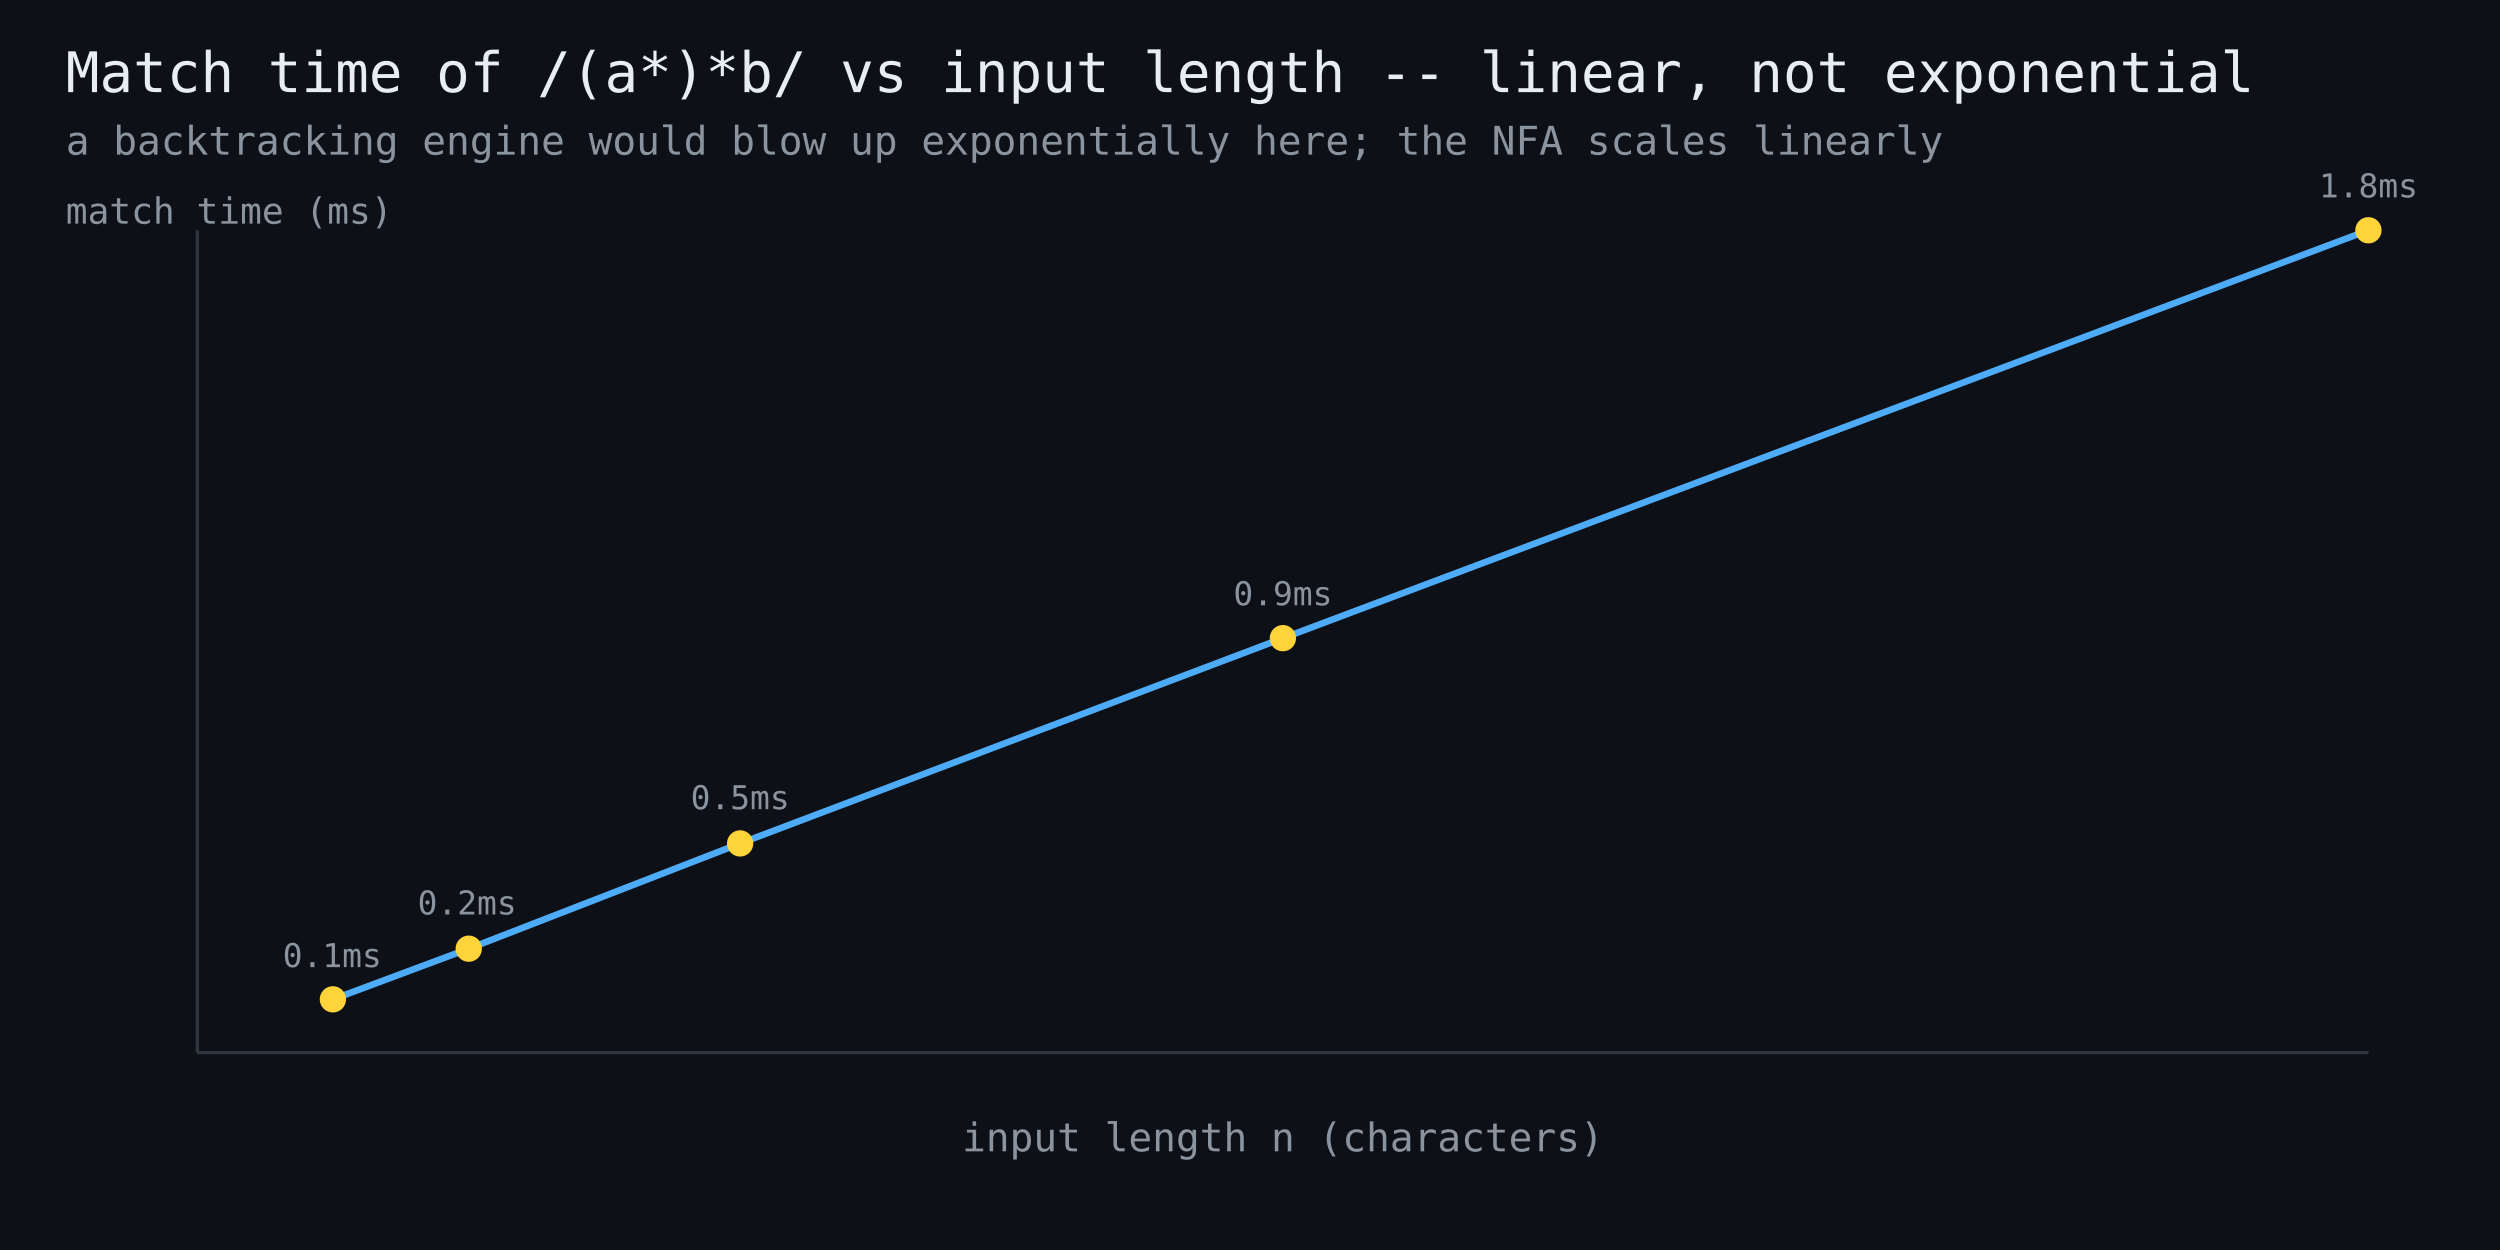
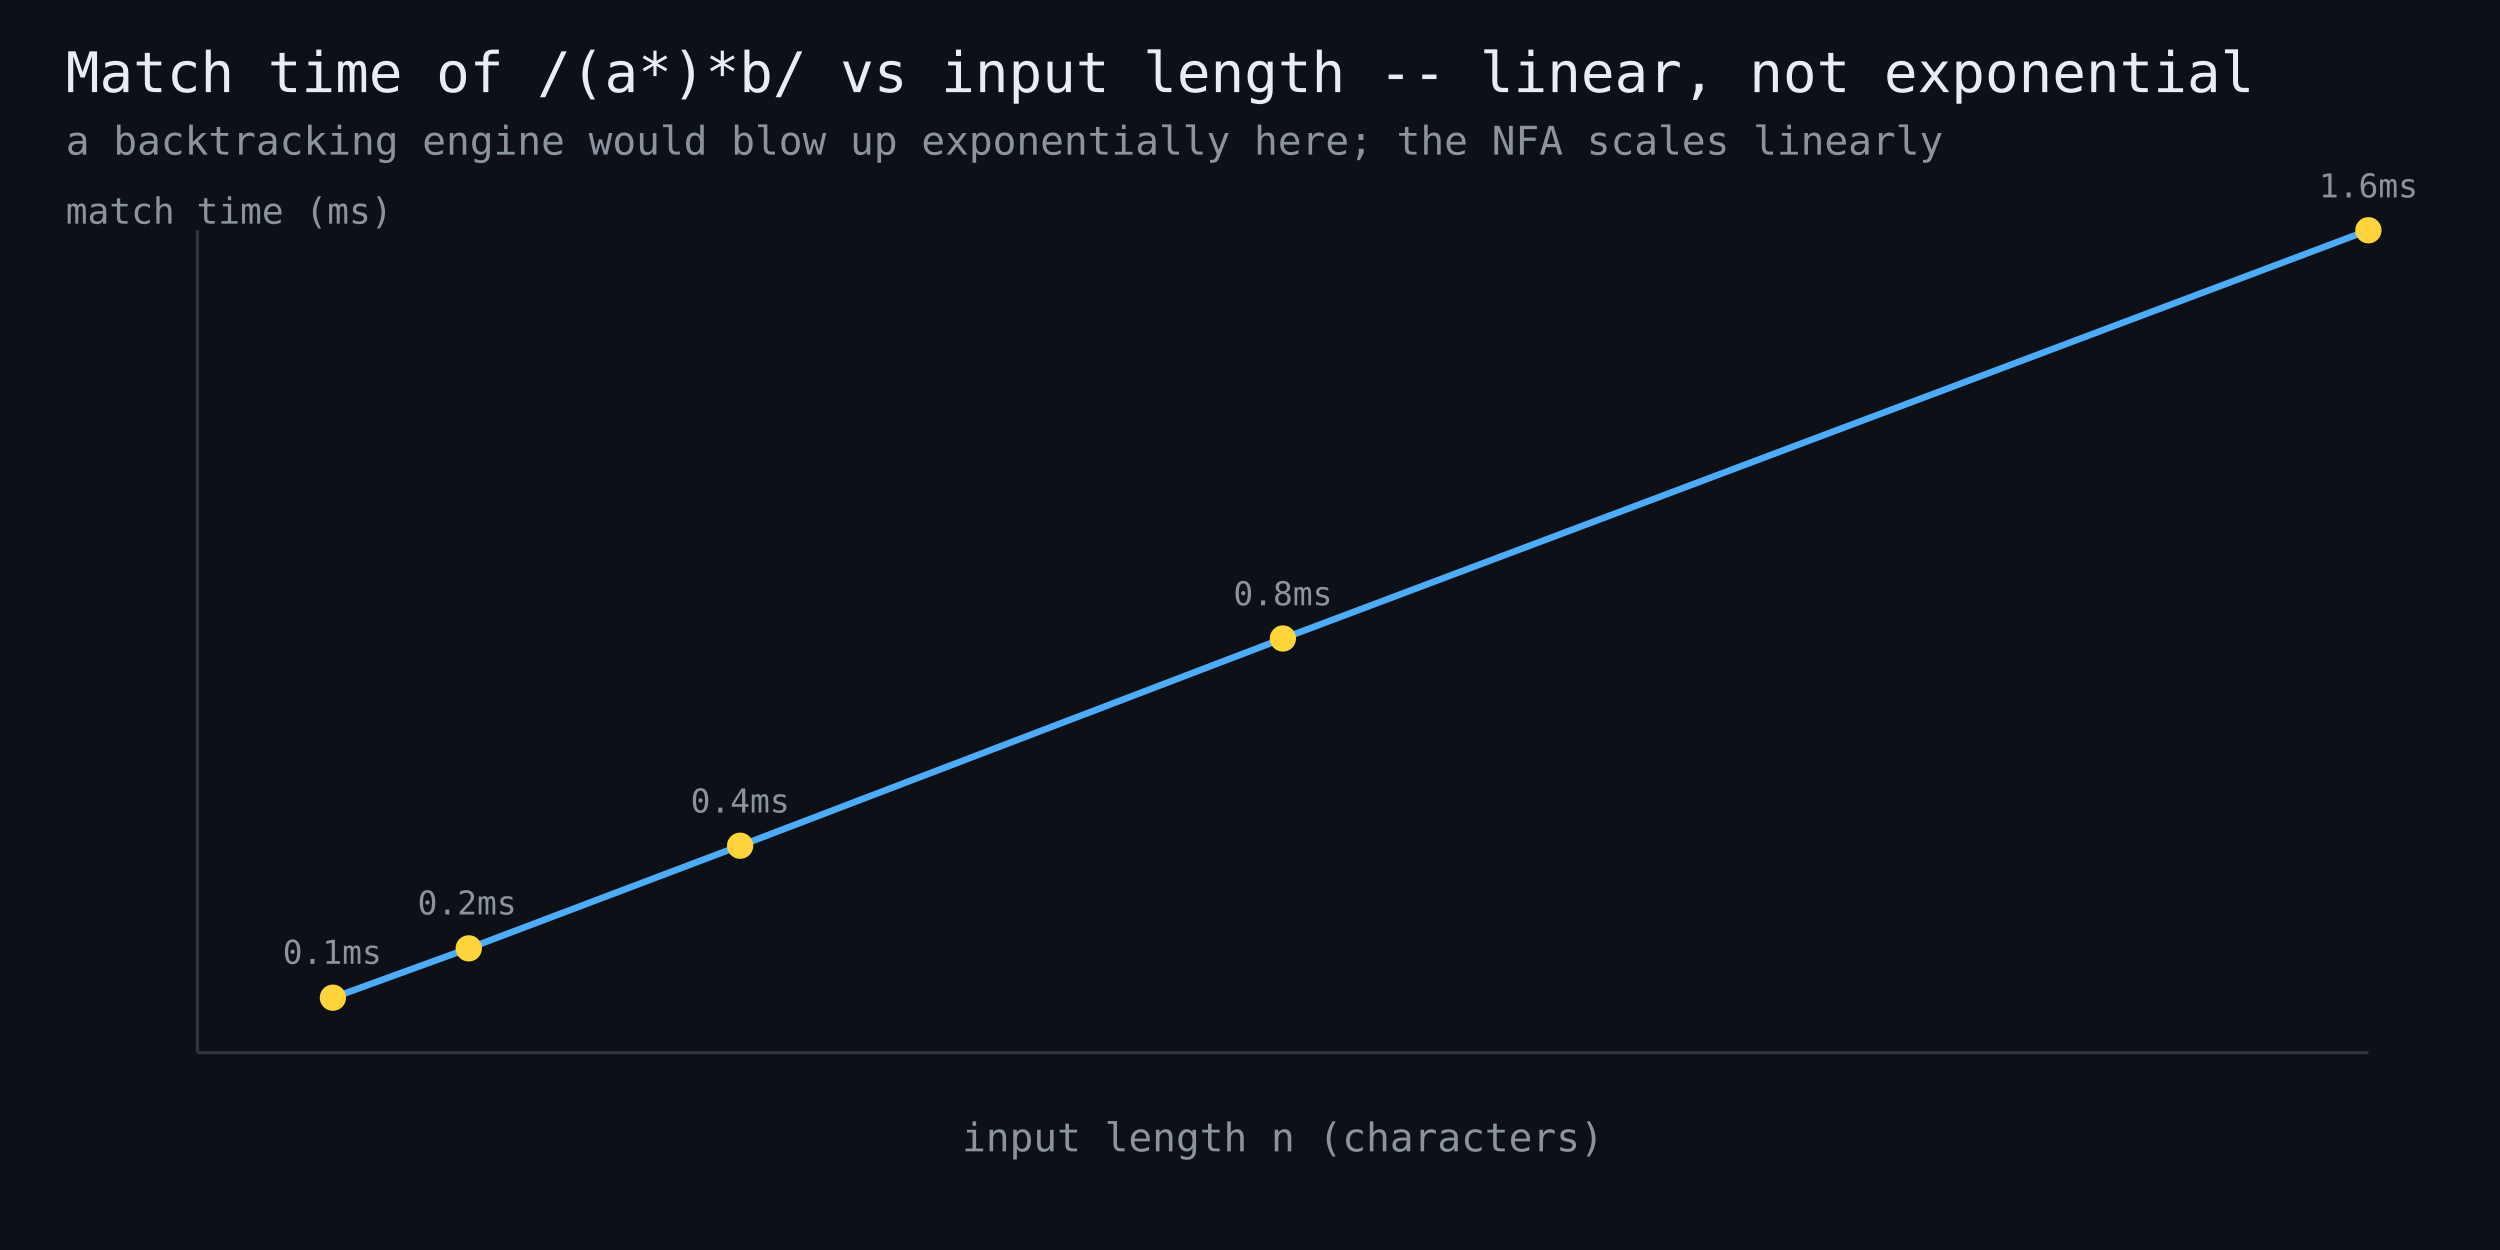
<svg xmlns="http://www.w3.org/2000/svg" width="760" height="380" viewBox="0 0 760 380" font-family="monospace">
  <rect width="760" height="380" fill="#0d1117" />
  <text x="20" y="28" fill="#e6edf3" font-size="17">Match time of /(a*)*b/ vs input length -- linear, not exponential</text>
  <text x="20" y="47" fill="#8b949e" font-size="12">a backtracking engine would blow up exponentially here; the NFA scales linearly</text>
  <line x1="60" y1="320" x2="720" y2="320" stroke="#30363d" stroke-width="1" />
  <line x1="60" y1="320" x2="60" y2="70" stroke="#30363d" stroke-width="1" />
-   <polyline points="101.2,303.8 142.5,288.4 225.0,256.4 390.0,194.0 720.0,70.0" fill="none" stroke="#4dabf7" stroke-width="2" />
-   <circle cx="101.2" cy="303.8" r="4" fill="#ffd43b" />
-   <text x="101" y="294" fill="#8b949e" font-size="10" text-anchor="middle">0.1ms</text>
-   <circle cx="142.5" cy="288.4" r="4" fill="#ffd43b" />
+   <polyline points="101.2,303.3 142.5,288.3 225.0,257.1 390.0,194.1 720.0,70.0" fill="none" stroke="#4dabf7" stroke-width="2" />
+   <circle cx="101.2" cy="303.3" r="4" fill="#ffd43b" />
+   <text x="101" y="293" fill="#8b949e" font-size="10" text-anchor="middle">0.1ms</text>
+   <circle cx="142.5" cy="288.3" r="4" fill="#ffd43b" />
  <text x="142" y="278" fill="#8b949e" font-size="10" text-anchor="middle">0.2ms</text>
-   <circle cx="225.0" cy="256.4" r="4" fill="#ffd43b" />
-   <text x="225" y="246" fill="#8b949e" font-size="10" text-anchor="middle">0.5ms</text>
-   <circle cx="390.0" cy="194.0" r="4" fill="#ffd43b" />
-   <text x="390" y="184" fill="#8b949e" font-size="10" text-anchor="middle">0.9ms</text>
+   <circle cx="225.0" cy="257.1" r="4" fill="#ffd43b" />
+   <text x="225" y="247" fill="#8b949e" font-size="10" text-anchor="middle">0.4ms</text>
+   <circle cx="390.0" cy="194.1" r="4" fill="#ffd43b" />
+   <text x="390" y="184" fill="#8b949e" font-size="10" text-anchor="middle">0.8ms</text>
  <circle cx="720.0" cy="70.0" r="4" fill="#ffd43b" />
-   <text x="720" y="60" fill="#8b949e" font-size="10" text-anchor="middle">1.8ms</text>
+   <text x="720" y="60" fill="#8b949e" font-size="10" text-anchor="middle">1.6ms</text>
  <text x="390" y="350" fill="#8b949e" font-size="12" text-anchor="middle">input length n (characters)</text>
  <text x="20" y="68" fill="#8b949e" font-size="11">match time (ms)</text>
</svg>
